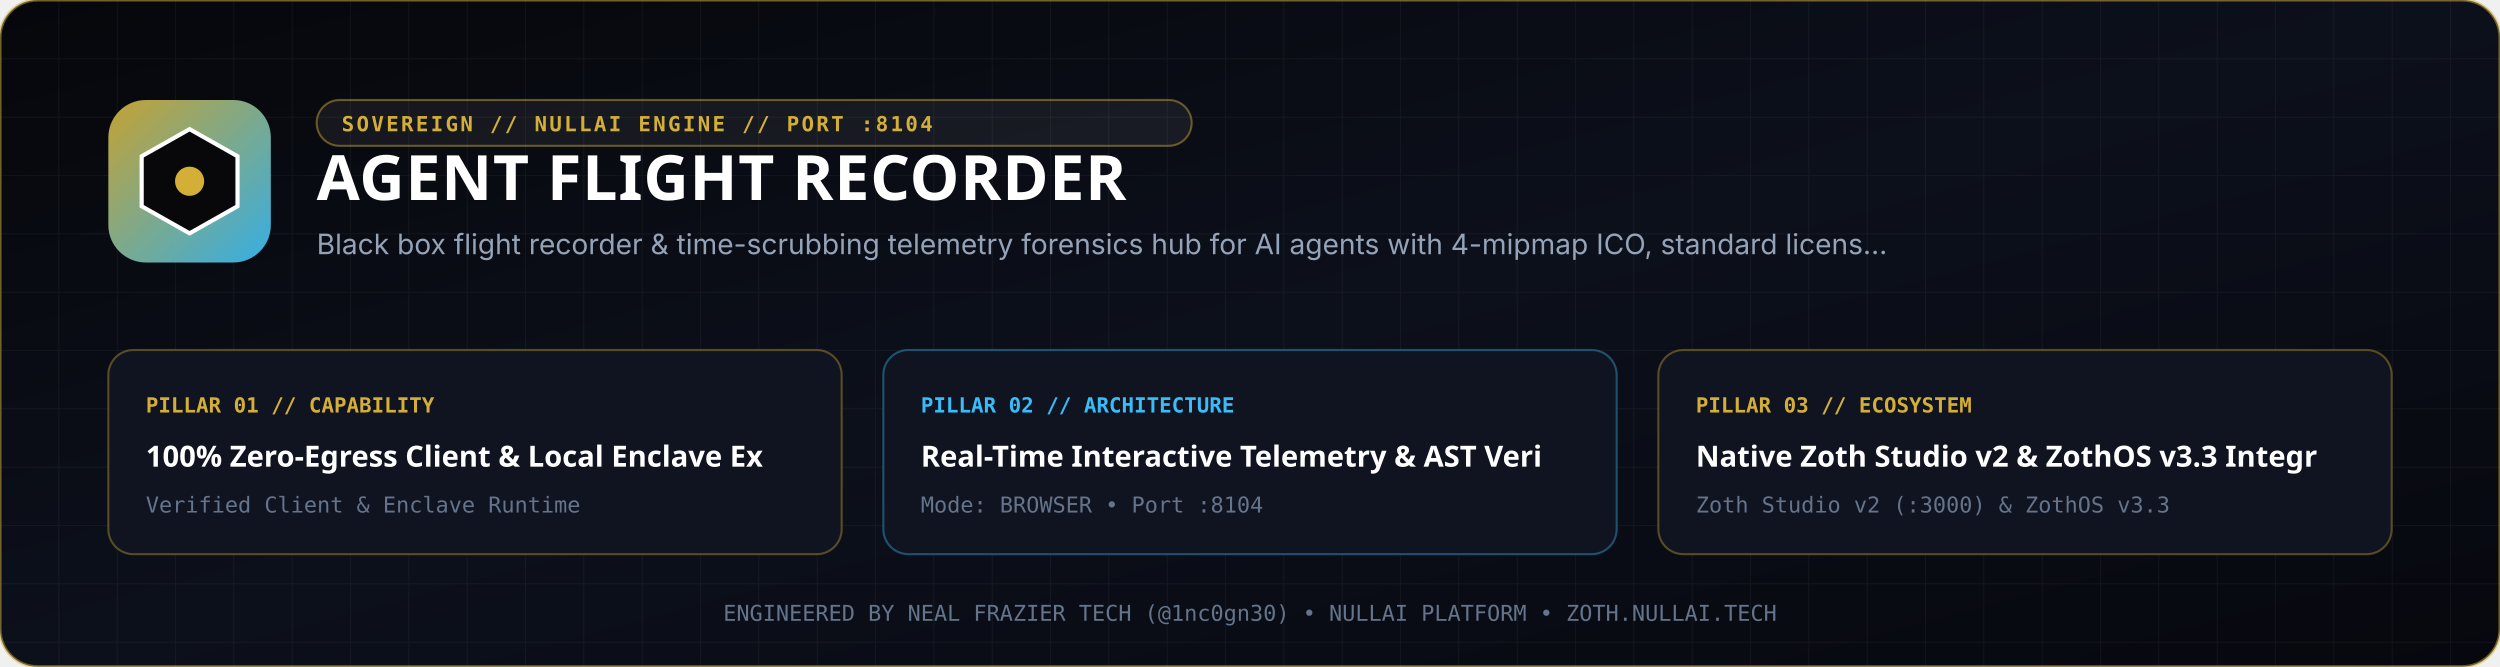
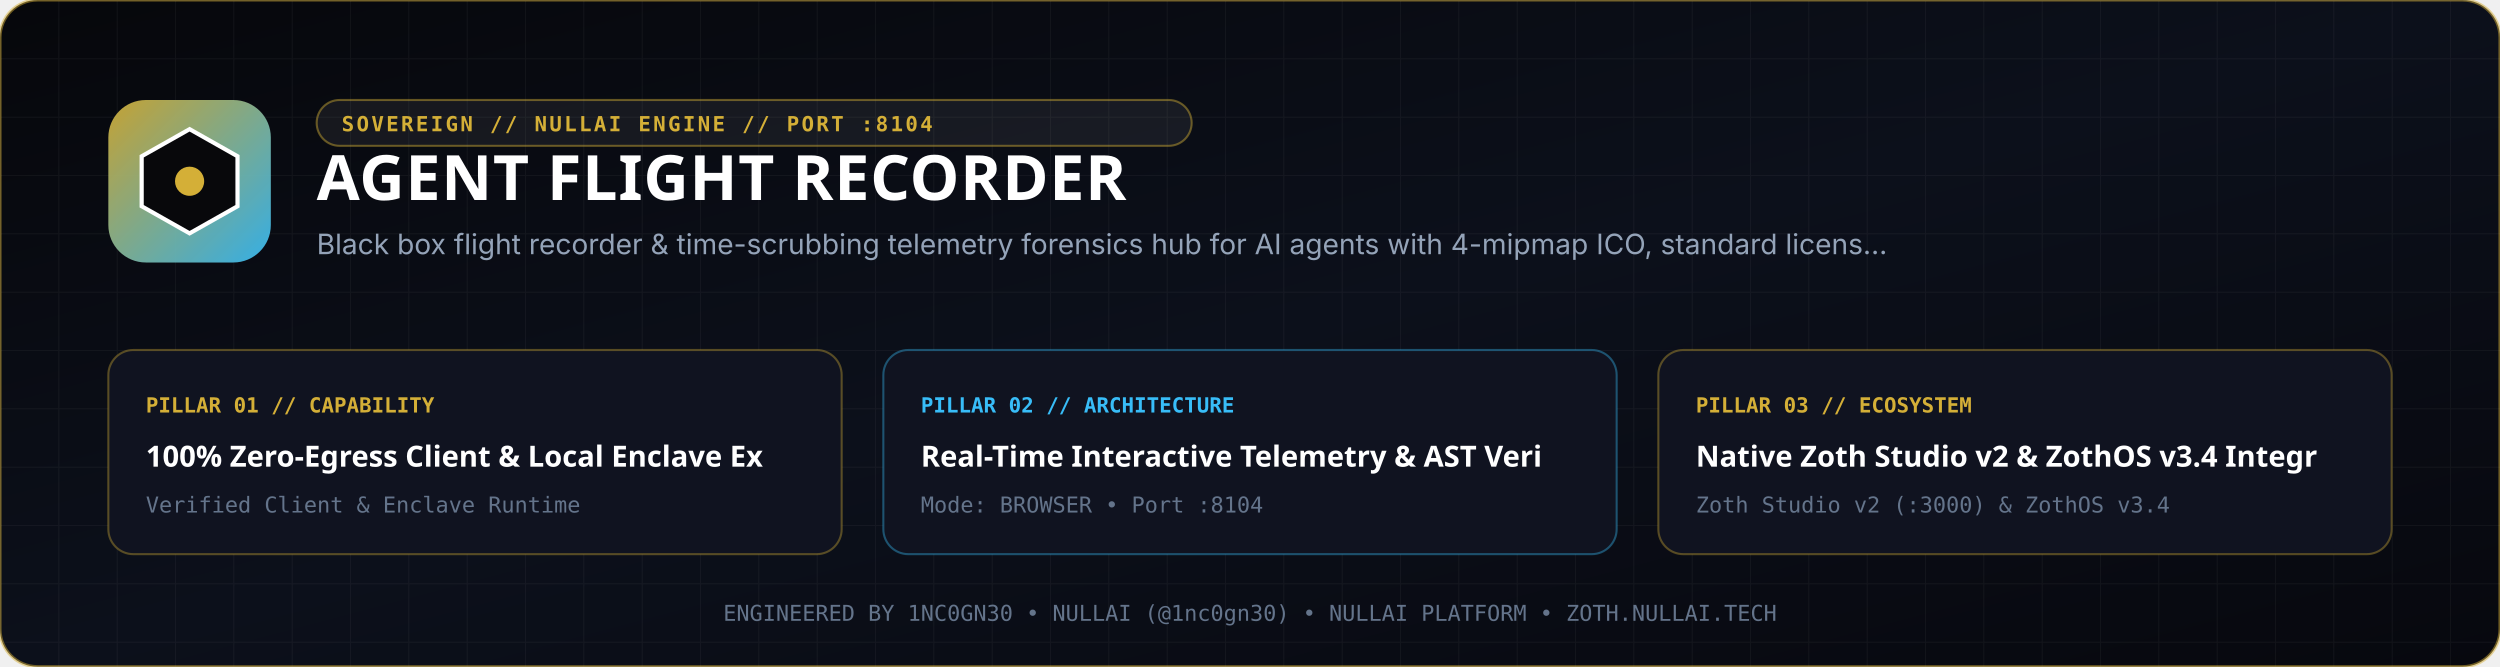
<svg xmlns="http://www.w3.org/2000/svg" viewBox="0 0 1200 320" width="100%" height="100%">
  <defs>
    <linearGradient id="bg" x1="0%" y1="0%" x2="100%" y2="100%">
      <stop offset="0%" stop-color="#06070B" />
      <stop offset="50%" stop-color="#0C101B" />
      <stop offset="100%" stop-color="#07080E" />
    </linearGradient>
    <linearGradient id="accent" x1="0%" y1="0%" x2="100%" y2="100%">
      <stop offset="0%" stop-color="#D4AF37" />
      <stop offset="100%" stop-color="#38BDF8" />
    </linearGradient>
    <pattern id="grid" width="28" height="28" patternUnits="userSpaceOnUse">
      <path d="M 28 0 L 0 0 0 28" fill="none" stroke="rgba(255,255,255,0.04)" stroke-width="1" />
    </pattern>
  </defs>
  <rect width="1200" height="320" rx="18" fill="url(#bg)" stroke="#D4AF37" stroke-opacity="0.5" stroke-width="1.5" />
  <rect width="1200" height="320" rx="18" fill="url(#grid)" />
  <g transform="translate(52, 48)">
    <rect width="78" height="78" rx="18" fill="url(#accent)" opacity="0.92" />
    <polygon points="39,14 62,27 62,51 39,64 16,51 16,27" fill="#08080B" stroke="#FFFFFF" stroke-width="2" />
    <circle cx="39" cy="39" r="7" fill="#D4AF37" />
  </g>
  <g transform="translate(152, 62)">
    <rect x="0" y="-14" width="420" height="22" rx="11" fill="rgba(255,255,255,0.06)" stroke="#D4AF37" stroke-opacity="0.45" />
    <text x="12" y="1" fill="#D4AF37" font-family="JetBrains Mono, monospace" font-size="10" font-weight="700" letter-spacing="1.1">SOVEREIGN // NULLAI ENGINE // PORT :8104</text>
    <text x="0" y="34" fill="#FFFFFF" font-family="Syne, Space Grotesk, sans-serif" font-size="30" font-weight="800" letter-spacing="0.4">AGENT FLIGHT RECORDER</text>
    <text x="0" y="60" fill="#94A3B8" font-family="Inter, sans-serif" font-size="13.5">Black box flight recorder &amp; time-scrubbing telemetry forensics hub for AI agents with 4-mipmap ICO, standard licens...</text>
  </g>
  <g transform="translate(52, 168)">
    <rect x="0" y="0" width="352" height="98" rx="12" fill="#101320" stroke="#D4AF37" stroke-opacity="0.38" />
    <text x="18" y="30" fill="#D4AF37" font-family="JetBrains Mono, monospace" font-size="10" font-weight="700">PILLAR 01 // CAPABILITY</text>
    <text x="18" y="56" fill="#FFFFFF" font-family="Space Grotesk, sans-serif" font-size="14" font-weight="700">100% Zero-Egress Client &amp; Local Enclave Ex</text>
    <text x="18" y="78" fill="#64748B" font-family="JetBrains Mono, monospace" font-size="10.5">Verified Client &amp; Enclave Runtime</text>
    <rect x="372" y="0" width="352" height="98" rx="12" fill="#101320" stroke="#38BDF8" stroke-opacity="0.38" />
    <text x="390" y="30" fill="#38BDF8" font-family="JetBrains Mono, monospace" font-size="10" font-weight="700">PILLAR 02 // ARCHITECTURE</text>
    <text x="390" y="56" fill="#FFFFFF" font-family="Space Grotesk, sans-serif" font-size="14" font-weight="700">Real-Time Interactive Telemetry &amp; AST Veri</text>
    <text x="390" y="78" fill="#64748B" font-family="JetBrains Mono, monospace" font-size="10.5">Mode: BROWSER • Port :8104</text>
    <rect x="744" y="0" width="352" height="98" rx="12" fill="#101320" stroke="#D4AF37" stroke-opacity="0.38" />
    <text x="762" y="30" fill="#D4AF37" font-family="JetBrains Mono, monospace" font-size="10" font-weight="700">PILLAR 03 // ECOSYSTEM</text>
-     <text x="762" y="56" fill="#FFFFFF" font-family="Space Grotesk, sans-serif" font-size="14" font-weight="700">Native Zoth Studio v2 &amp; ZothOS v3.3 Integr</text>
-     <text x="762" y="78" fill="#64748B" font-family="JetBrains Mono, monospace" font-size="10.5">Zoth Studio v2 (:3000) &amp; ZothOS v3.3</text>
+     <text x="762" y="56" fill="#FFFFFF" font-family="Space Grotesk, sans-serif" font-size="14" font-weight="700">Native Zoth Studio v2 &amp; ZothOS v3.4 Integr</text>
+     <text x="762" y="78" fill="#64748B" font-family="JetBrains Mono, monospace" font-size="10.5">Zoth Studio v2 (:3000) &amp; ZothOS v3.4</text>
  </g>
  <text x="600" y="298" text-anchor="middle" fill="#64748B" font-family="JetBrains Mono, monospace" font-size="10.5">
-     ENGINEERED BY NEAL FRAZIER TECH (@1nc0gn30)  •  NULLAI PLATFORM  •  ZOTH.NULLAI.TECH
+     ENGINEERED BY 1NC0GN30 • NULLAI (@1nc0gn30)  •  NULLAI PLATFORM  •  ZOTH.NULLAI.TECH
  </text>
</svg>
